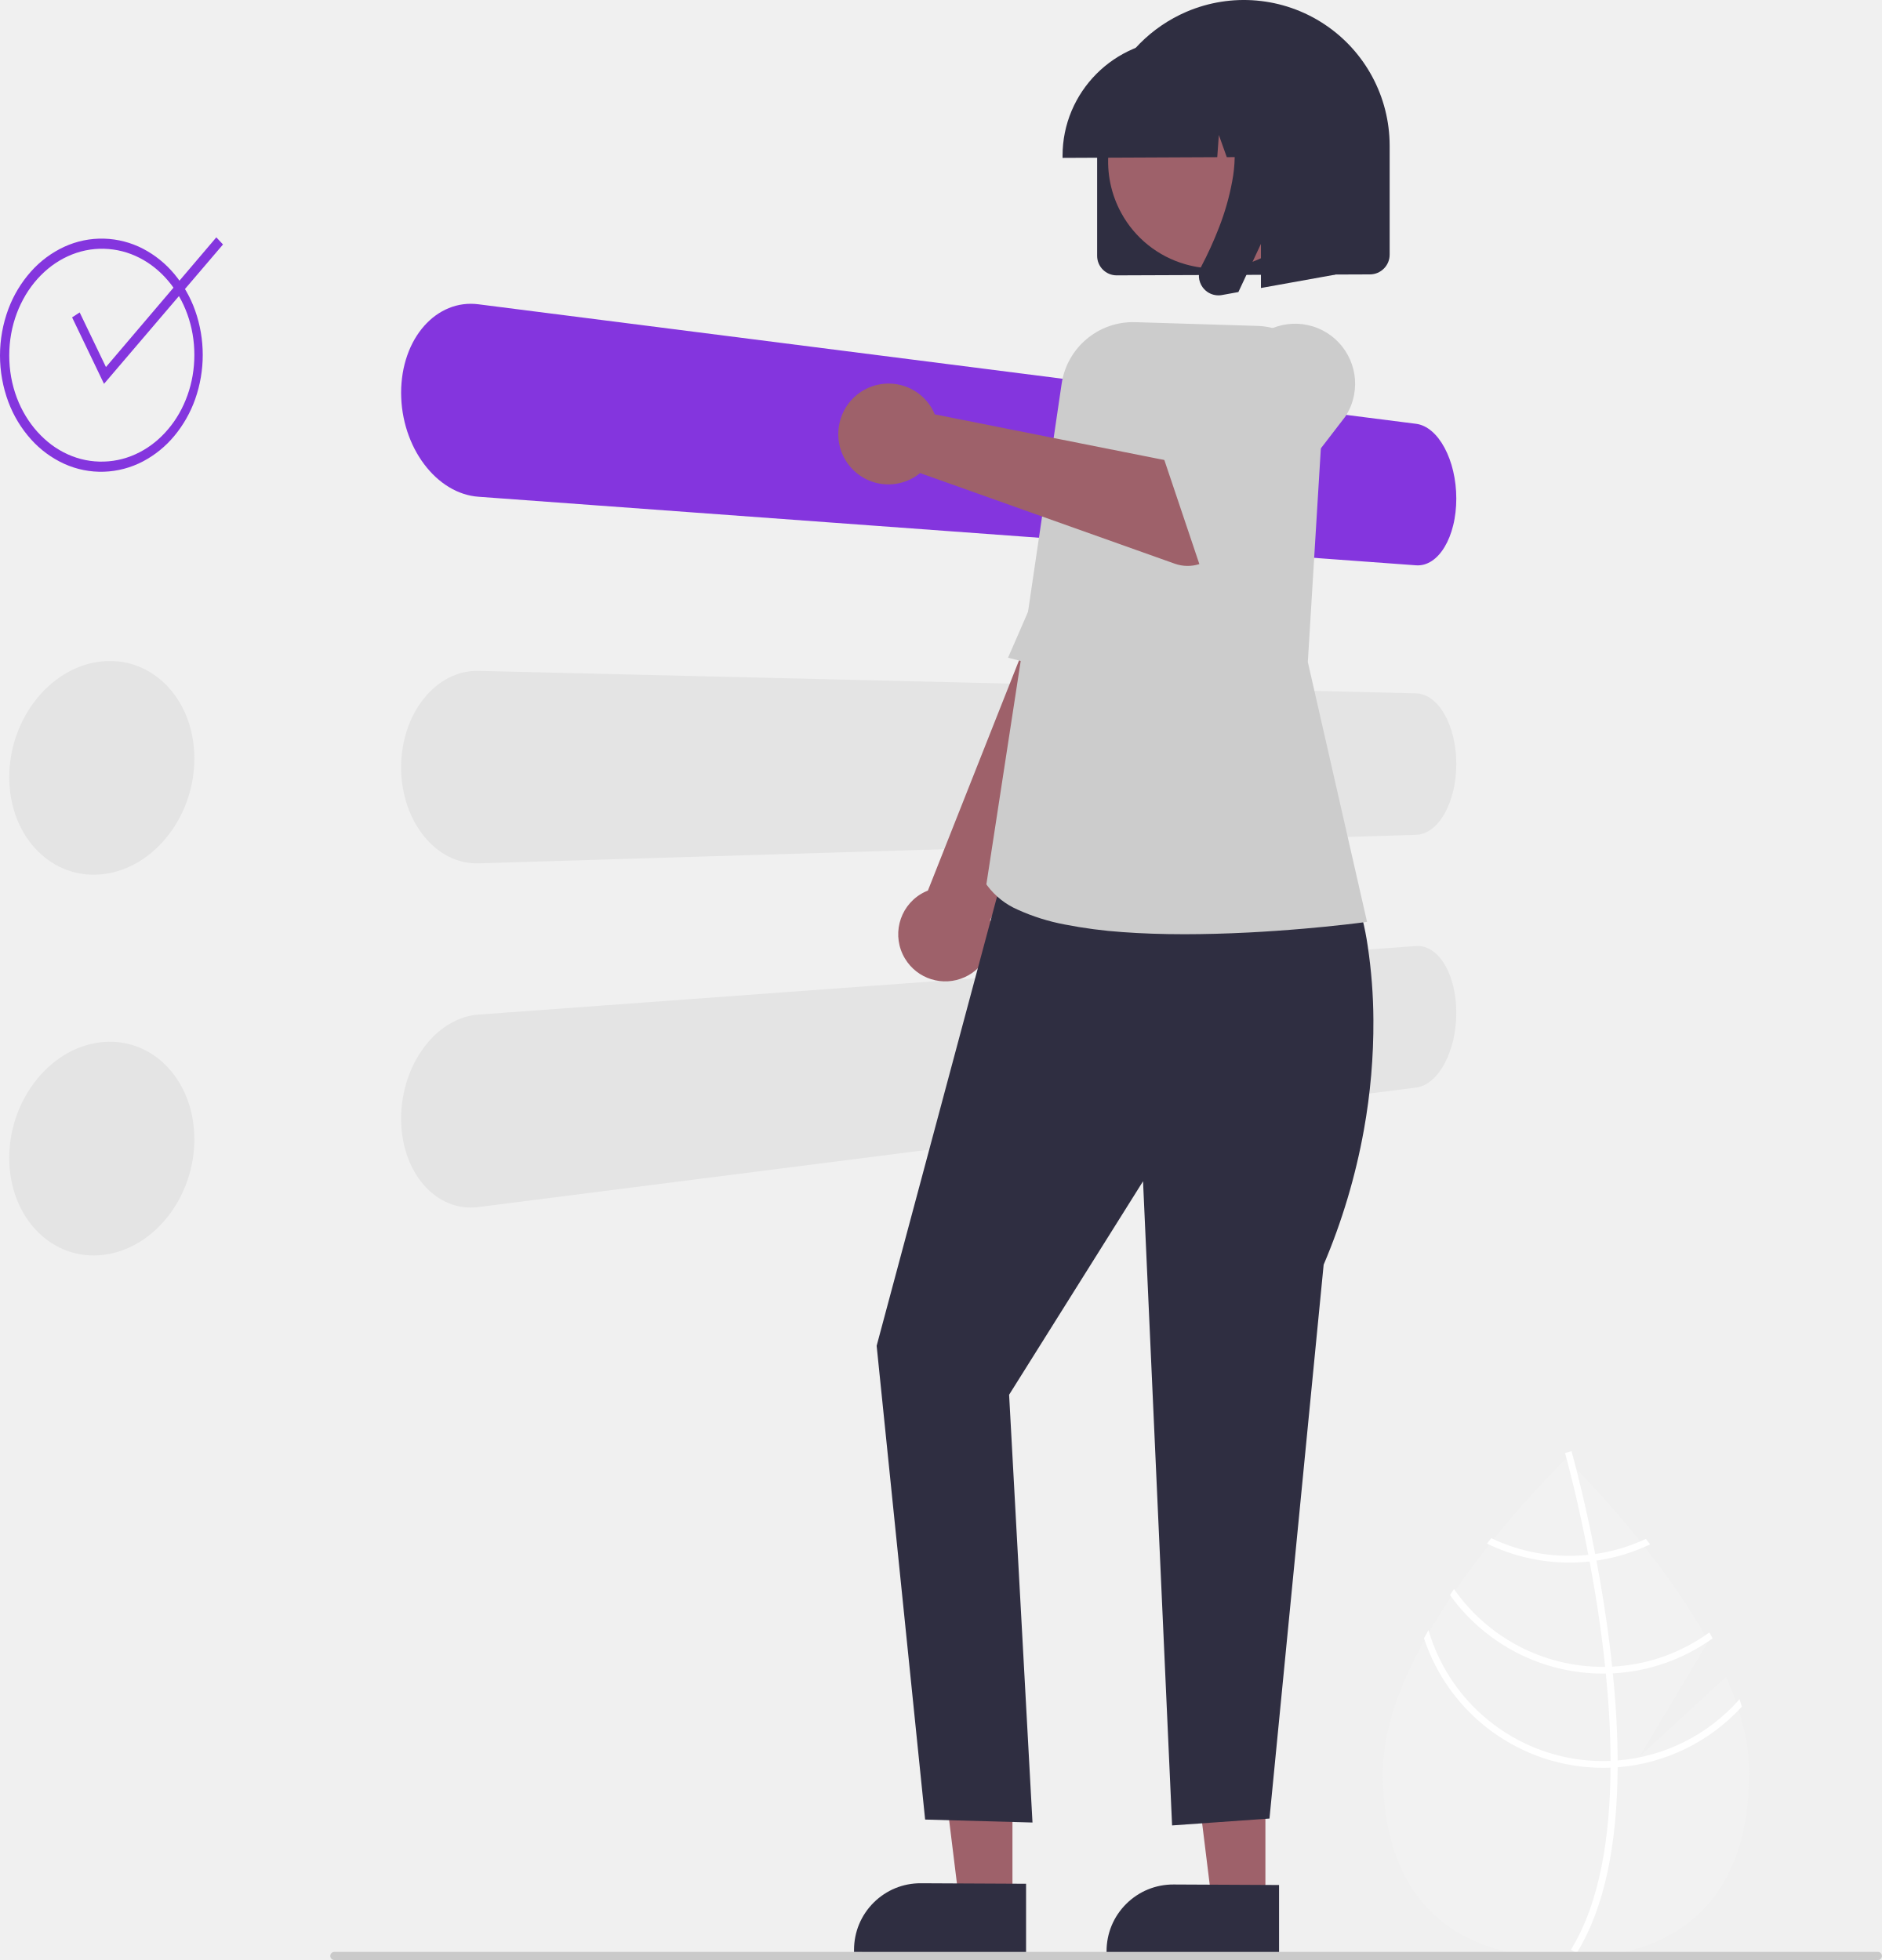
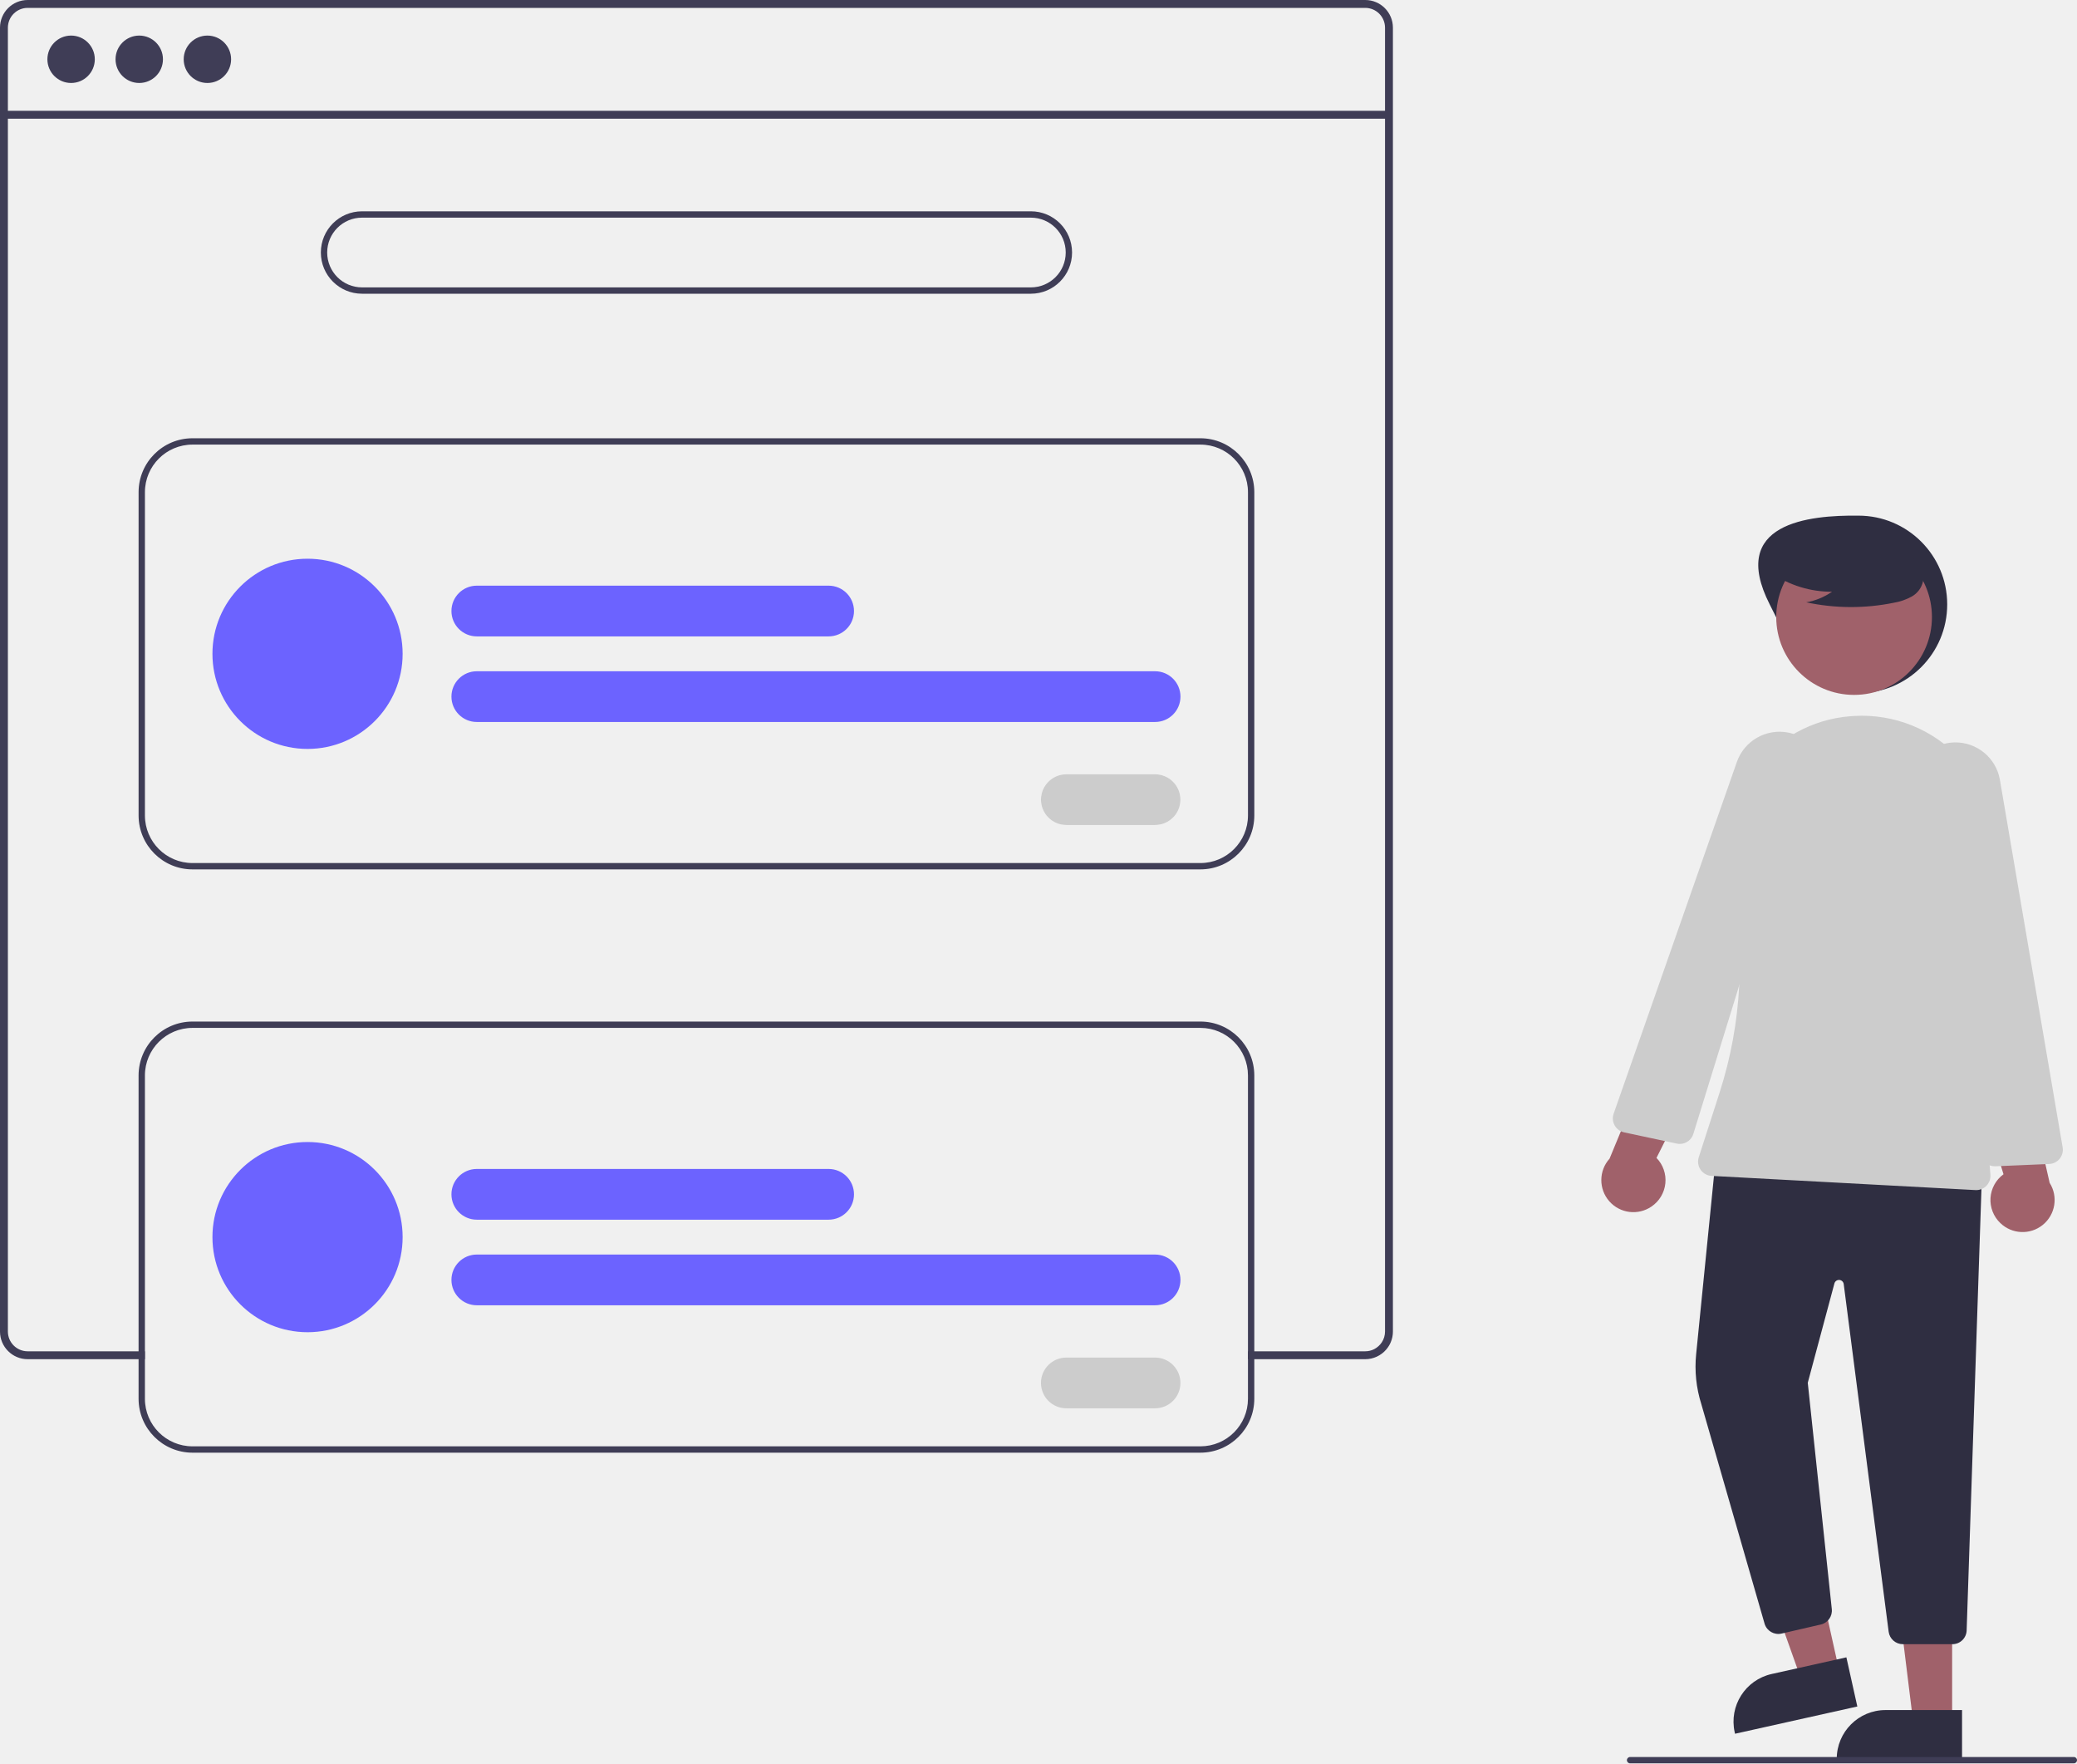
- <svg xmlns="http://www.w3.org/2000/svg" data-name="Layer 1" width="559.174" height="582.5" viewBox="0 0 559.174 582.5">
-   <path d="M833.267,657.097l-25.613,23.58,20.355-34.155c-16.037-29.082-42.266-54.216-42.266-54.216s-54.415,52.134-54.415,93.115,24.362,55.29,54.415,55.29c30.052,0,54.415-14.309,54.415-55.29C840.158,676.299,837.458,666.626,833.267,657.097Z" transform="translate(-320.4128 -158.75)" fill="#f2f2f2" />
-   <path d="M801.066,681.954v2.02c-.12,23.48-4.08,41.8-11.85,54.7-.11.19-.23.37-.34.56l-.87-.53-.83-.52c8.62-13.93,11.67-33.62,11.78-54.1.01-.66.02-1.33.01-2-.03-8.67-.56-17.44-1.41-25.96-.06-.66-.13-1.33-.2-2-1.18-11.24-2.88-21.98-4.62-31.31-.12-.66-.25-1.32-.38-1.97-3.01-15.78-6.08-27.21-6.78-29.74-.08-.31-.13-.48-.14-.52l.95-.27.01-.01.96-.27c.01.04.18.61.46,1.67,1.07,3.96,3.85,14.71,6.58,28.89.12.64.25,1.3.37,1.96,1.42,7.57,2.81,16.03,3.91,24.91q.42,3.345.75,6.6c.08.67.15,1.34.21,2Q801.016,669.879,801.066,681.954Z" transform="translate(-320.4128 -158.75)" fill="#fff" />
-   <path d="M794.396,620.594c-.67.09-1.35.18-2.04.25a55.167,55.167,0,0,1-5.64.29,53.664,53.664,0,0,1-23.2-5.24c-.42.53-.84,1.06-1.27,1.6a55.651,55.651,0,0,0,24.47,5.64,57.08,57.08,0,0,0,6.02-.32c.68-.07,1.36-.16,2.03-.26a55.182,55.182,0,0,0,15.95-4.83q-.645-.825-1.26-1.62A53.48,53.48,0,0,1,794.396,620.594Z" transform="translate(-320.4128 -158.75)" fill="#fff" />
-   <path d="M799.426,654.064q-1.035.06-2.07.06c-.21.01-.43.01-.64.01a53.948,53.948,0,0,1-44.28-23.13c-.4.59-.8,1.18-1.19,1.78a55.952,55.952,0,0,0,45.47,23.35c.28,0,.56,0,.84-.01.7-.01,1.39-.03,2.08-.06a55.656,55.656,0,0,0,29.65-10.4c-.32-.59-.64-1.18-.97-1.77A53.578,53.578,0,0,1,799.426,654.064Z" transform="translate(-320.4128 -158.75)" fill="#fff" />
-   <path d="M801.066,681.954c-.7.06-1.4.1-2.1.13-.75.03-1.5.05-2.25.05a54.094,54.094,0,0,1-51.86-38.92c-.45.81-.9,1.61-1.33,2.42a56.075,56.075,0,0,0,53.19,38.5c.75,0,1.5-.01,2.24-.05.71-.02,1.41-.06,2.11-.11a55.911,55.911,0,0,0,36.9-18.01c-.21-.74-.45-1.47-.69-2.21A53.92,53.92,0,0,1,801.066,681.954Z" transform="translate(-320.4128 -158.75)" fill="#fff" />
-   <path id="f3dd3be3-e3f2-4729-8854-c6cb5bd65852-305" data-name="Rectangle 1 - Outline" d="M741.16,284.699,462.571,249.181a18.086,18.086,0,0,0-2.263-.147,17.258,17.258,0,0,0-2.231.141,17.065,17.065,0,0,0-2.19.429,17.498,17.498,0,0,0-2.14.722,18.222,18.222,0,0,0-1.992.963,18.957,18.957,0,0,0-1.889,1.204,20.222,20.222,0,0,0-1.777,1.451,22.086,22.086,0,0,0-1.659,1.685,23.762,23.762,0,0,0-1.512,1.904q-.714,1.003-1.34,2.086-.626,1.087-1.162,2.261t-.977,2.427q-.457,1.295-.802,2.648t-.575,2.753q-.226,1.399-.347,2.843t-.12,2.924q.005,1.478.12,2.947t.347,2.913q.234,1.451.578,2.872t.802,2.811q.442,1.342.977,2.623.536,1.282,1.162,2.494t1.34,2.355q.713,1.147,1.512,2.208t1.659,2.023q.859.957,1.777,1.806t1.889,1.585a23.625,23.625,0,0,0,1.992,1.358,21.765,21.765,0,0,0,2.14,1.147,20.075,20.075,0,0,0,2.19.868,18.974,18.974,0,0,0,2.231.589,18.476,18.476,0,0,0,2.263.307L741.162,326.758a7.056,7.056,0,0,0,2.407-.241,7.552,7.552,0,0,0,1.162-.429,8.599,8.599,0,0,0,1.128-.632,10.035,10.035,0,0,0,1.042-.794,11.676,11.676,0,0,0,.982-.963,13.852,13.852,0,0,0,.918-1.127q.444-.604.853-1.288t.774-1.426q.365-.743.683-1.543.319-.799.59-1.654t.494-1.76q.235-.937.404-1.907t.29-1.969q.117-.999.175-2.025t.058-2.074q-.004-1.047-.058-2.085t-.175-2.06q-.117-1.022-.29-2.027t-.404-1.989q-.223-.951-.494-1.859-.268-.896-.59-1.765t-.683-1.685q-.364-.815-.774-1.582t-.853-1.459q-.443-.692-.918-1.312t-.982-1.16a13.498,13.498,0,0,0-1.042-1.004,11.325,11.325,0,0,0-1.128-.858,9.502,9.502,0,0,0-1.162-.662,8.275,8.275,0,0,0-1.192-.462,7.597,7.597,0,0,0-1.218-.259" transform="translate(-320.4128 -158.75)" fill="#8435de" />
-   <path id="f1003c66-3f14-4be1-907c-7cdab0d8529f-306" data-name="Rectangle 3 - Outline" d="M741.16,364.805,462.571,358.132a17.909,17.909,0,0,0-4.494.459,18.344,18.344,0,0,0-2.19.656,19.418,19.418,0,0,0-2.14.939,20.721,20.721,0,0,0-1.992,1.165,21.902,21.902,0,0,0-1.889,1.402,23.579,23.579,0,0,0-1.777,1.635q-.861.876-1.659,1.863-.798.989-1.512,2.062-.714,1.073-1.34,2.225t-1.162,2.381q-.536,1.229-.977,2.528-.457,1.345-.802,2.733t-.575,2.812q-.226,1.424-.347,2.881t-.12,2.936q.005,1.479.12,2.935t.347,2.878q.234,1.416.578,2.801t.802,2.728q.442,1.302.977,2.528t1.162,2.374q.626,1.148,1.34,2.216.713,1.064,1.512,2.046t1.659,1.853a23.351,23.351,0,0,0,1.777,1.624,21.709,21.709,0,0,0,1.889,1.39,20.544,20.544,0,0,0,1.992,1.152,19.277,19.277,0,0,0,2.14.926,18.248,18.248,0,0,0,2.19.642,17.817,17.817,0,0,0,2.231.361,18.005,18.005,0,0,0,2.263.073l278.586-8.476a7.253,7.253,0,0,0,1.218-.141,7.574,7.574,0,0,0,1.192-.345,8.437,8.437,0,0,0,1.162-.549,9.871,9.871,0,0,0,1.128-.749,11.676,11.676,0,0,0,1.042-.903,13.635,13.635,0,0,0,.982-1.064q.474-.568.918-1.222t.853-1.376q.409-.727.774-1.507t.683-1.613q.319-.846.59-1.723t.494-1.806q.235-.951.404-1.939t.29-1.999q.117-1.015.175-2.046t.058-2.08q-.004-1.039-.058-2.075t-.175-2.046q-.117-1.014-.29-1.997t-.404-1.946q-.224-.929-.495-1.81t-.589-1.712q-.317-.831-.681-1.609t-.774-1.501q-.41-.723-.853-1.372t-.918-1.217a13.505,13.505,0,0,0-.982-1.058,11.566,11.566,0,0,0-1.042-.896,9.784,9.784,0,0,0-1.128-.742,8.372,8.372,0,0,0-1.163-.539,7.536,7.536,0,0,0-1.192-.338,7.237,7.237,0,0,0-1.218-.132" transform="translate(-320.4128 -158.75)" fill="#e4e4e4" />
-   <path id="e5b3fa8a-e15d-46b1-859f-01f7147e98c8-307" data-name="Rectangle 4 - Outline" d="M741.16,439.903,462.571,460.278a18.476,18.476,0,0,0-2.263.307,18.974,18.974,0,0,0-2.231.589,20.076,20.076,0,0,0-2.19.868,21.771,21.771,0,0,0-2.14,1.147,23.63,23.63,0,0,0-1.992,1.358q-.973.743-1.889,1.585-.916.846-1.777,1.806t-1.659,2.024q-.798,1.068-1.512,2.21-.714,1.142-1.34,2.355-.626,1.213-1.162,2.494t-.977,2.623q-.457,1.387-.802,2.811t-.575,2.869q-.226,1.447-.347,2.914t-.12,2.947q.005,1.479.12,2.924t.347,2.844q.234,1.404.578,2.754t.802,2.648q.442,1.254.977,2.427.536,1.174,1.162,2.261t1.34,2.086a23.758,23.758,0,0,0,1.512,1.904,22.084,22.084,0,0,0,1.659,1.685,20.224,20.224,0,0,0,1.777,1.451,18.96,18.96,0,0,0,1.889,1.204,18.222,18.222,0,0,0,1.992.963,17.492,17.492,0,0,0,2.14.722,17.066,17.066,0,0,0,2.19.429,17.26,17.26,0,0,0,2.231.141,18.092,18.092,0,0,0,2.263-.147l278.586-35.509a7.596,7.596,0,0,0,1.218-.259,8.272,8.272,0,0,0,1.192-.462,9.502,9.502,0,0,0,1.162-.662,11.325,11.325,0,0,0,1.128-.858,13.498,13.498,0,0,0,1.042-1.004q.501-.542.982-1.16.474-.619.918-1.312t.853-1.459q.409-.761.774-1.582t.683-1.685q.319-.868.59-1.776t.494-1.859q.235-.985.404-1.99t.29-2.027q.117-1.022.175-2.06t.058-2.086q-.005-1.042-.059-2.068t-.175-2.025q-.116-1.003-.289-1.973t-.404-1.907q-.223-.906-.494-1.76-.267-.853-.589-1.654t-.683-1.543q-.367-.737-.778-1.423t-.853-1.288a13.854,13.854,0,0,0-.918-1.127,11.677,11.677,0,0,0-.982-.963,10.034,10.034,0,0,0-1.042-.794,8.599,8.599,0,0,0-1.128-.632,7.553,7.553,0,0,0-1.162-.429,7.055,7.055,0,0,0-2.408-.241" transform="translate(-320.4128 -158.75)" fill="#e4e4e4" />
-   <path id="bafb1f3d-b2ca-45c8-ab7e-ed03dda6d8fc-308" data-name="Path 5" d="M589.314,443.636a13.972,13.972,0,0,0,25.287-11.439l53.993-110.925-25.845-15.668L596.119,423.429q-.267.104-.526.218t-.517.238q-.257.124-.511.261t-.503.288a13.989,13.989,0,0,0-4.75,19.201Z" transform="translate(-320.4128 -158.75)" fill="#9e616a" />
-   <path id="a23fb8c4-4f70-46f7-bb51-5893ecfd1d6a-309" data-name="Path 8" d="M658.287,364.045l-38.357-9.831s1.252-2.831,3.288-7.521,4.879-11.23,8.078-18.656,6.748-15.722,10.215-23.923,6.838-16.304,9.678-23.327,6.066-11.23,9.308-13.587a12.797,12.797,0,0,1,9.405-2.5,18.177,18.177,0,0,1,7.277,2.77A19.818,19.818,0,0,1,680.1,269.686l8.893,16.173Z" transform="translate(-320.4128 -158.75)" fill="#ccc" />
-   <path id="bf4ad07a-caea-45f0-95a0-f5e060234fe8-310" data-name="Ellipse 3 - Outline" d="M351.315,355.26a24.918,24.918,0,0,0-2.769.361,25.343,25.343,0,0,0-2.729.669,26.35,26.35,0,0,0-2.68.98,27.959,27.959,0,0,0-2.621,1.288q-1.248.702-2.44,1.526t-2.315,1.772q-1.122.945-2.178,2.015t-2.034,2.257q-.979,1.187-1.855,2.459t-1.644,2.622q-.761,1.352-1.423,2.777t-1.204,2.917q-.565,1.547-.988,3.126t-.707,3.185q-.284,1.606-.426,3.233t-.142,3.268q0,1.641.142,3.239t.426,3.148q.283,1.549.707,3.043t.985,2.926q.546,1.383,1.204,2.676a28.575,28.575,0,0,0,1.425,2.489,27.291,27.291,0,0,0,1.644,2.287,26.51,26.51,0,0,0,1.856,2.091,25.409,25.409,0,0,0,2.034,1.849,24.073,24.073,0,0,0,2.179,1.581,23.191,23.191,0,0,0,4.755,2.34,22.744,22.744,0,0,0,5.296,1.204,23.287,23.287,0,0,0,2.729.12,24.487,24.487,0,0,0,2.769-.196,25.371,25.371,0,0,0,2.754-.507,25.872,25.872,0,0,0,2.69-.808,26.948,26.948,0,0,0,2.618-1.104,28.599,28.599,0,0,0,2.538-1.394q1.2-.749,2.338-1.606t2.204-1.827q1.067-.97,2.06-2.046t1.909-2.258q.922-1.181,1.736-2.433t1.524-2.57q.71-1.318,1.314-2.698t1.101-2.817q.515-1.488.902-3.001t.645-3.048q.258-1.536.388-3.088t.13-3.116q-.001-1.565-.13-3.091t-.388-3.009q-.258-1.481-.645-2.918t-.902-2.82q-.5-1.339-1.101-2.596-.61-1.254-1.321-2.434a27.302,27.302,0,0,0-3.254-4.349,25.785,25.785,0,0,0-1.904-1.877,24.393,24.393,0,0,0-2.06-1.633,23.563,23.563,0,0,0-2.204-1.386,23.292,23.292,0,0,0-2.342-1.132,22.721,22.721,0,0,0-5.154-1.463,23.071,23.071,0,0,0-2.69-.268,24.145,24.145,0,0,0-2.754.046" transform="translate(-320.4128 -158.75)" fill="#e4e4e4" />
-   <path id="b68b3c2d-1cd9-4a2b-b264-66241f72f014-311" data-name="Ellipse 3 - Outline" d="M351.315,468.413a24.918,24.918,0,0,0-2.769.361,25.345,25.345,0,0,0-2.729.669,26.353,26.353,0,0,0-2.68.98,27.959,27.959,0,0,0-2.621,1.288q-1.248.702-2.44,1.526t-2.315,1.772q-1.122.945-2.178,2.015t-2.034,2.257q-.979,1.187-1.855,2.459t-1.644,2.622q-.761,1.352-1.423,2.777t-1.204,2.917q-.565,1.547-.988,3.126t-.707,3.185q-.284,1.606-.426,3.233t-.142,3.268q0,1.641.142,3.239t.426,3.148q.283,1.549.707,3.043t.985,2.926q.546,1.383,1.204,2.676a28.575,28.575,0,0,0,1.425,2.489,27.291,27.291,0,0,0,1.644,2.287,26.51,26.51,0,0,0,1.856,2.091,25.409,25.409,0,0,0,2.034,1.849,24.077,24.077,0,0,0,2.179,1.581,23.192,23.192,0,0,0,4.755,2.34,22.743,22.743,0,0,0,5.296,1.204,23.287,23.287,0,0,0,2.729.12,24.49,24.49,0,0,0,2.769-.196,25.371,25.371,0,0,0,2.754-.507,25.867,25.867,0,0,0,2.69-.808,26.945,26.945,0,0,0,2.618-1.104,28.597,28.597,0,0,0,2.538-1.394q1.2-.749,2.338-1.606t2.204-1.827q1.067-.97,2.06-2.046t1.909-2.258q.922-1.181,1.736-2.433t1.524-2.57q.71-1.318,1.314-2.698t1.101-2.817q.515-1.488.902-3.001t.645-3.048q.258-1.536.388-3.088t.13-3.117q-.001-1.565-.13-3.091t-.388-3.009q-.258-1.481-.645-2.918t-.902-2.82q-.5-1.339-1.101-2.596-.61-1.254-1.321-2.434a27.302,27.302,0,0,0-3.254-4.349,25.789,25.789,0,0,0-1.904-1.877,24.395,24.395,0,0,0-2.06-1.633,23.563,23.563,0,0,0-2.204-1.386,23.292,23.292,0,0,0-2.342-1.132,22.721,22.721,0,0,0-5.154-1.463,23.068,23.068,0,0,0-2.69-.268,24.143,24.143,0,0,0-2.754.046" transform="translate(-320.4128 -158.75)" fill="#e4e4e4" />
-   <path id="a5644fa4-417a-45bc-a470-f5aa82f96b47-312" data-name="Ellipse 2 - Outline" d="M351.32,232.68a24.346,24.346,0,0,0-2.769.09,23.985,23.985,0,0,0-2.729.404,24.238,24.238,0,0,0-2.68.722,25.11,25.11,0,0,0-2.621,1.034,26.092,26.092,0,0,0-2.44,1.284,26.783,26.783,0,0,0-2.315,1.548,27.973,27.973,0,0,0-2.179,1.806q-1.06.974-2.038,2.064-.979,1.092-1.855,2.28t-1.644,2.463q-.764,1.292-1.426,2.647t-1.204,2.8q-.561,1.489-.985,3.027t-.707,3.116q-.284,1.583-.426,3.192t-.142,3.25q0,1.638.142,3.25t.426,3.189q.283,1.577.707,3.112t.985,3.021q.546,1.436,1.204,2.793.662,1.352,1.43,2.623t1.644,2.452q.875,1.184,1.855,2.268t2.034,2.046a27.71,27.71,0,0,0,2.168,1.798,26.543,26.543,0,0,0,2.315,1.532,25.88,25.88,0,0,0,2.44,1.269,24.942,24.942,0,0,0,2.621,1.017,23.982,23.982,0,0,0,5.408,1.083,24.49,24.49,0,0,0,5.522-.167,24.154,24.154,0,0,0,2.69-.546,24.502,24.502,0,0,0,2.618-.85,25.456,25.456,0,0,0,2.538-1.147,26.498,26.498,0,0,0,2.342-1.373,27.221,27.221,0,0,0,2.204-1.614q1.067-.867,2.06-1.847t1.909-2.073q.922-1.093,1.736-2.265t1.524-2.422q.713-1.249,1.314-2.57t1.101-2.705q.515-1.437.902-2.913t.645-2.985q.258-1.516.388-3.055t.13-3.104q-.001-1.564-.13-3.103t-.388-3.047q-.258-1.508-.645-2.983t-.902-2.908q-.5-1.386-1.101-2.702t-1.321-2.565q-.71-1.237-1.524-2.408t-1.73-2.253q-.91-1.082-1.904-2.057t-2.06-1.833a26.963,26.963,0,0,0-2.203-1.603,26.273,26.273,0,0,0-2.342-1.359,25.272,25.272,0,0,0-2.538-1.132,24.363,24.363,0,0,0-2.618-.833,24.06,24.06,0,0,0-2.69-.53,24.369,24.369,0,0,0-2.754-.221m0-3.012a26.747,26.747,0,0,1,11.599,3.002,30.442,30.442,0,0,1,9.303,7.515,35.431,35.431,0,0,1,6.187,10.864,39.624,39.624,0,0,1,0,26.337,35.726,35.726,0,0,1-6.187,10.904,30.728,30.728,0,0,1-9.304,7.57,26.872,26.872,0,0,1-11.599,3.078,26.519,26.519,0,0,1-11.835-2.359,29.925,29.925,0,0,1-9.845-7.26,35.052,35.052,0,0,1-6.731-11.115,39.585,39.585,0,0,1,0-27.622,35.351,35.351,0,0,1,6.731-11.159,30.201,30.201,0,0,1,9.845-7.324,26.617,26.617,0,0,1,11.842-2.435Z" transform="translate(-320.4128 -158.75)" fill="#8435de" />
-   <path id="aeea3032-7d6f-43a2-9023-7da5e46a69d9-313" data-name="Path 1" d="M351.317,272.824l-9.482-19.754,2.251-1.466,7.81,16.228,32.793-38.544,1.985,2.115Z" transform="translate(-320.4128 -158.75)" fill="#8435de" />
-   <g id="b65364ff-7d92-487e-8061-939b37583c0d" data-name="Group 1">
-     <path id="efb13e16-1633-4e88-9f48-a8cd4f1f0a11-314" data-name="Path 1-2" d="M696.403,662.811l-23.473-.091,7.569,61.335,15.904.079Z" transform="translate(-320.4128 -158.75)" fill="#9e616a" />
-     <path id="b5b13dc0-906f-47cb-af24-0252d232cfd5-315" data-name="Path 2" d="M700.458,739.567l-51.253-.271v-.648a20.102,20.102,0,0,1,.383-3.918,19.598,19.598,0,0,1,2.955-7.12,20.124,20.124,0,0,1,5.543-5.516,19.609,19.609,0,0,1,7.135-2.924,20.11,20.11,0,0,1,3.921-.361h0l31.317.154Z" transform="translate(-320.4128 -158.75)" fill="#2f2e41" />
+ <svg xmlns="http://www.w3.org/2000/svg" height="556.25" viewBox="0 0 655.272 556.25" width="655.272">
+   <path d="m830.688 362.537c7.011 13.784 12.536 28 28 28a28 28 0 0 0 0-56c-15.716-.197-41.049 2.345-28 28z" fill="#2f2e41" transform="translate(-272.3641 -171.875)" />
+   <path d="m580.332 527.399-11.966 2.666-15.98-44.886 17.661-3.936z" fill="#a0616a" />
+   <path d="m858.333 710.193-38.584 8.598-.109-.488a15.386 15.386 0 0 1 11.671-18.365l.001-0 23.566-5.251z" fill="#2f2e41" transform="translate(-272.3641 -171.875)" />
+   <path d="m615.88 543.442h-12.26l-5.833-47.288 18.095.001z" fill="#a0616a" />
+   <path d="m891.37 727.202-39.531-.001v-.5a15.386 15.386 0 0 1 15.386-15.386h.001l24.144.001z" fill="#2f2e41" transform="translate(-272.3641 -171.875)" />
+   <path d="m888.325 690.537h-15.647a4.517 4.517 0 0 1 -4.458-3.891l-14.184-109.717a1.5 1.5 0 0 0 -2.935-.185l-8.406 31.329 7.577 71.352a4.496 4.496 0 0 1 -3.458 4.903l-12.412 2.864a4.522 4.522 0 0 1 -5.303-3.031l-19.988-69.366a39.109 39.109 0 0 1 -1.627-15.747l6.253-62.534.474.023 83.493 4.023-4.882 145.633a4.483 4.483 0 0 1 -4.497 4.343z" fill="#2f2e41" transform="translate(-272.3641 -171.875)" />
+   <circle cx="584.946" cy="194.646" fill="#a0616a" r="24.561" />
+   <g transform="translate(-272.3641 -171.875)">
+     <path d="m895.835 547.296c-.081 0-.162-.002-.243-.007l-83.246-4.476a4.499 4.499 0 0 1 -4.042-5.872l6.589-20.459a132.358 132.358 0 0 0 3.497-67.876 42.362 42.362 0 0 1 7.525-34.145 41.734 41.734 0 0 1 30.16-16.646h0q.612-.048 1.227-.086a42.172 42.172 0 0 1 44.194 48.351l-5.804 38.973 4.627 57.382a4.5 4.5 0 0 1 -4.484 4.861z" fill="#ccc" />
+     <path d="m793.399 552.476a10.056 10.056 0 0 0 1.57-15.339l16.028-31.939-18.441 2.184-12.394 29.995a10.11 10.11 0 0 0 13.236 15.1z" fill="#a0616a" />
+     <path d="m903.434 557.681a10.056 10.056 0 0 1 1.015-15.386l-10.466-34.168 17.817 5.235 7.207 31.644a10.11 10.11 0 0 1 -15.573 12.675z" fill="#a0616a" />
+     <path d="m901.701 539.782a4.477 4.477 0 0 1 -4.455-3.909l-8.328-62.823-13.286-49.093a14.188 14.188 0 0 1 13.347-17.889 14.244 14.244 0 0 1 14.334 11.796l19.794 115.944a4.501 4.501 0 0 1 -4.246 5.253l-16.965.717c-.065.002-.131.004-.196.004z" fill="#ccc" />
+     <path d="m802.322 532.726a4.6 4.6 0 0 1 -.958-.102l-16.606-3.541a4.5 4.5 0 0 1 -3.308-5.889l38.892-111.006a14.265 14.265 0 0 1 16.104-9.235 14.189 14.189 0 0 1 10.17 19.868l-21.327 46.243-18.686 60.487a4.474 4.474 0 0 1 -4.281 3.174z" fill="#ccc" />
+     <path d="m831.247 352.64a33.405 33.405 0 0 0 19.091 5.9 20.471 20.471 0 0 1 -8.114 3.338 67.359 67.359 0 0 0 27.514.155 17.807 17.807 0 0 0 5.76-1.978 7.289 7.289 0 0 0 3.555-4.755c.604-3.449-2.083-6.582-4.876-8.693a35.967 35.967 0 0 0 -30.224-6.04c-3.376.873-6.759 2.347-8.951 5.059s-2.843 6.891-.753 9.684z" fill="#2f2e41" />
+     <path d="m703.084 171.875h-422a8.728 8.728 0 0 0 -8.72 8.72v411.32a8.728 8.728 0 0 0 8.72 8.72h37v-2.49h-37a6.237 6.237 0 0 1 -6.23-6.23v-411.32a6.237 6.237 0 0 1 6.23-6.23h422a6.24 6.24 0 0 1 6.24 6.23v411.32a6.179 6.179 0 0 1 -1.03 3.42 6.446 6.446 0 0 1 -2.36 2.12 6.186 6.186 0 0 1 -2.85.69h-37v2.49h37a8.712 8.712 0 0 0 6.63-3.06 1.946 1.946 0 0 0 .19-.24 8.153 8.153 0 0 0 1.25-2.11 8.499 8.499 0 0 0 .66-3.31v-411.32a8.73 8.73 0 0 0 -8.73-8.72z" fill="#3f3d56" />
  </g>
-   <g id="b7f9c824-5877-4162-b4d5-ccd00fd098dd" data-name="Group 2">
-     <path id="a1d436e5-b88b-4a37-a10d-47f639496f81-316" data-name="Path 3" d="M621.245,662.519l-23.406-.091,7.545,61.252,15.861.079Z" transform="translate(-320.4128 -158.75)" fill="#9e616a" />
-     <path id="aa34d611-dd92-4168-ad92-5f109db8b699-317" data-name="Path 4" d="M625.289,739.168l-51.118-.268V738.252a20.12,20.12,0,0,1,.383-3.912,19.592,19.592,0,0,1,2.947-7.111,20.066,20.066,0,0,1,5.53-5.511,19.539,19.539,0,0,1,7.117-2.917,20.032,20.032,0,0,1,3.911-.361h0l31.231.153Z" transform="translate(-320.4128 -158.75)" fill="#2f2e41" />
-   </g>
-   <path id="a2716e79-bed1-4374-9a2b-fced6059ca2b-318" data-name="Path 6" d="M620.25,411.829l-39.359,146.884,14.406,140.799,31.899.88-6.946-127.134,39.795-63.445L668.677,701.257l28.936-2.046,16.097-164.603a186.93,186.93,0,0,0,11.953-40.023,178.217,178.217,0,0,0,2.828-32.7,152.93,152.93,0,0,0-1.697-22.049,80.712,80.712,0,0,0-1.59-8.084l-11.735-11.897Z" transform="translate(-320.4128 -158.75)" fill="#2f2e41" />
-   <path d="M672.398,436.396c-6.619,0-12.83-.212-18.462-.632A138.618,138.618,0,0,1,636.802,433.508a61.013,61.013,0,0,1-13.975-4.4,22.425,22.425,0,0,1-9.064-7.154l-.268-.39,10.758-70.013,11.601-78.722a21.455,21.455,0,0,1,21.89-18.333l36.333,1.113a20.364,20.364,0,0,1,19.702,21.592l-4.77,78.29,17.593,77.224-1.246.174c-.501.066-2.432.321-5.457.662-3.953.444-7.99.845-11.997,1.19-5.67.489-11.218.873-16.491,1.143C684.725,436.225,678.316,436.39,672.398,436.396Z" transform="translate(-320.4128 -158.75)" fill="#ccc" />
-   <path id="ad5d6a80-02ce-46d1-bab9-e92b7dd0c553-319" data-name="Path 9" d="M652.236,240.585q-.014 0-.029,0a5.804,5.804,0,0,1-5.801-5.808V202.384a43.289,43.289,0,0,1,3.415-16.895,43.987,43.987,0,0,1,23.112-23.232,43.314,43.314,0,0,1,60.388,39.739v32.442a5.814,5.814,0,0,1-.46,2.273,5.909,5.909,0,0,1-3.113,3.12,5.833,5.833,0,0,1-2.274.468l-75.244.285Z" transform="translate(-320.4128 -158.75)" fill="#2f2e41" />
-   <path id="b726e025-86c8-4394-a2c8-021cc2286f1b-320" data-name="Ellipse 1" d="M709.487,191.275A31.931,31.931,0,0,1,672.564,237.27a31.559,31.559,0,0,1-18.983-15.208,31.931,31.931,0,0,1,36.897-45.983,31.559,31.559,0,0,1,19.008,15.197Z" transform="translate(-320.4128 -158.75)" fill="#9e616a" />
-   <path id="f57fd208-21ef-4a3c-a796-e350b3c4ef74-321" data-name="Path 10" d="M636.132,205.02a34.244,34.244,0,0,1,2.701-13.362,34.774,34.774,0,0,1,18.277-18.369,34.26,34.26,0,0,1,13.362-2.769l6.483-.033q.109-.001.218-.001a34.186,34.186,0,0,1,34.165,34.207v.649l-13.716.055L692.947,192.334l-.935,13.091-7.084.031-2.358-6.592-.473,6.6-45.958.206Z" transform="translate(-320.4128 -158.75)" fill="#2f2e41" />
-   <path id="a4aedf3a-b803-468c-96e6-3db664c8a6b9-322" data-name="Path 11" d="M580.916,273.165a15.047,15.047,0,0,0-5.785,2.835,14.648,14.648,0,0,0-3.36,3.767,15.288,15.288,0,0,0-2.21,9.537,14.635,14.635,0,0,0,1.351,4.857,14.889,14.889,0,0,0,21.381,6.271q.197-.127.391-.258t.38-.268q.188-.137.369-.278t.36-.286l75.683,26.936A11.406,11.406,0,0,0,682.557,322.192l17.942-24.843-21.693-14.608-11.384,12.932-69.262-13.778q-.113-.269-.235-.536t-.253-.531q-.134-.263-.277-.524t-.301-.517A14.877,14.877,0,0,0,580.916,273.165Z" transform="translate(-320.4128 -158.75)" fill="#9e616a" />
-   <path id="f92404ba-5ab9-4b2c-8e33-361dae08dca6-323" data-name="Path 12" d="M668.644,287.518c2.264-2.825,5.429-6.494,8.645-10.132s6.48-7.245,8.942-9.942,4.119-4.486,4.119-4.486a17.834,17.834,0,0,1,32.399,13.156,17.575,17.575,0,0,1-2.66,6.519s-2.469,3.231-6.196,8.054-8.714,11.243-13.744,17.625-10.109,12.732-14.025,17.419-6.672,7.715-7.06,7.455L665.403,292.58C665.015,292.32,666.38,290.343,668.644,287.518Z" transform="translate(-320.4128 -158.75)" fill="#ccc" />
-   <path id="ed7e3964-87ca-4ccc-8578-c3f29353ddd2-324" data-name="Path 13" d="M676.752,239.564a5.712,5.712,0,0,0,.241,3.136,5.842,5.842,0,0,0,.766,1.438,5.909,5.909,0,0,0,.949,1.02,5.795,5.795,0,0,0,3.765,1.369q.129-.001.258-.007t.258-.018q.13-.011.259-.029t.259-.041l4.868-.885,6.705-14.325v13.121l22.132-3.984V184.679l-37.103.178.917,1.065a25.519,25.519,0,0,1,5.778,12.557,41.599,41.599,0,0,1-.267,14.15,75.016,75.016,0,0,1-3.951,13.819,110.558,110.558,0,0,1-5.277,11.584A5.834,5.834,0,0,0,676.752,239.564Z" transform="translate(-320.4128 -158.75)" fill="#2f2e41" />
-   <path d="M419.755,741.25H878.384a1.204,1.204,0,0,0,0-2.408H419.755a1.204,1.204,0,1,0,0,2.408Z" transform="translate(-320.4128 -158.75)" fill="#cacaca" />
+   <path d="m1.242 34.953h436.957v2.493h-436.957z" fill="#3f3d56" />
+   <circle cx="22.431" cy="18.7" fill="#3f3d56" r="7.478" />
+   <circle cx="43.932" cy="18.7" fill="#3f3d56" r="7.478" />
+   <circle cx="65.432" cy="18.7" fill="#3f3d56" r="7.478" />
+   <path d="m597.589 264.531h-211a13 13 0 0 1 0-26h211a13 13 0 0 1 0 26zm-211-24a11 11 0 0 0 0 22h211a11 11 0 0 0 0-22z" fill="#3f3d56" transform="translate(-272.3641 -171.875)" />
+   <path d="m651.088 446.125h-318a17.019 17.019 0 0 1 -17-17v-102a17.019 17.019 0 0 1 17-17h318a17.019 17.019 0 0 1 17 17v102a17.019 17.019 0 0 1 -17 17zm-318-134a15.017 15.017 0 0 0 -15 15v102a15.017 15.017 0 0 0 15 15h318a15.017 15.017 0 0 0 15-15v-102a15.017 15.017 0 0 0 -15-15z" fill="#3f3d56" transform="translate(-272.3641 -171.875)" />
+   <path d="m533.789 372.625h-111a8 8 0 1 1 0-16h111a8 8 0 0 1 0 16z" fill="#6c63ff" transform="translate(-272.3641 -171.875)" />
+   <path d="m636.789 399.625h-214a8 8 0 1 1 0-16h214a8 8 0 0 1 0 16z" fill="#6c63ff" transform="translate(-272.3641 -171.875)" />
+   <circle cx="97.024" cy="206.25" fill="#6c63ff" r="30" />
+   <path d="m636.778 432.125h-28a8 8 0 1 1 0-16h28a8 8 0 0 1 0 16z" fill="#fff" transform="translate(-272.3641 -171.875)" />
+   <path d="m636.778 432.125h-28a8 8 0 1 1 0-16h28a8 8 0 0 1 0 16z" fill="#ccc" transform="translate(-272.3641 -171.875)" />
+   <path d="m651.084 494.125h-318a17.024 17.024 0 0 0 -17 17v102a17.024 17.024 0 0 0 17 17h318a17.018 17.018 0 0 0 17-17v-102a17.018 17.018 0 0 0 -17-17zm15 119a15.012 15.012 0 0 1 -15 15h-318a15.018 15.018 0 0 1 -15-15v-102a15.018 15.018 0 0 1 15-15h318a15.012 15.012 0 0 1 15 15z" fill="#3f3d56" transform="translate(-272.3641 -171.875)" />
+   <path d="m533.789 556.625h-111a8 8 0 1 1 0-16h111a8 8 0 0 1 0 16z" fill="#6c63ff" transform="translate(-272.3641 -171.875)" />
+   <path d="m636.789 583.625h-214a8 8 0 1 1 0-16h214a8 8 0 0 1 0 16z" fill="#6c63ff" transform="translate(-272.3641 -171.875)" />
+   <circle cx="97.024" cy="390.25" fill="#6c63ff" r="30" />
+   <path d="m636.778 616.125h-28a8 8 0 1 1 0-16h28a8 8 0 0 1 0 16z" fill="#ccc" transform="translate(-272.3641 -171.875)" />
+   <path d="m926.636 728.125h-140a1 1 0 0 1 0-2h140a1 1 0 1 1 0 2z" fill="#3f3d56" transform="translate(-272.3641 -171.875)" />
</svg>
